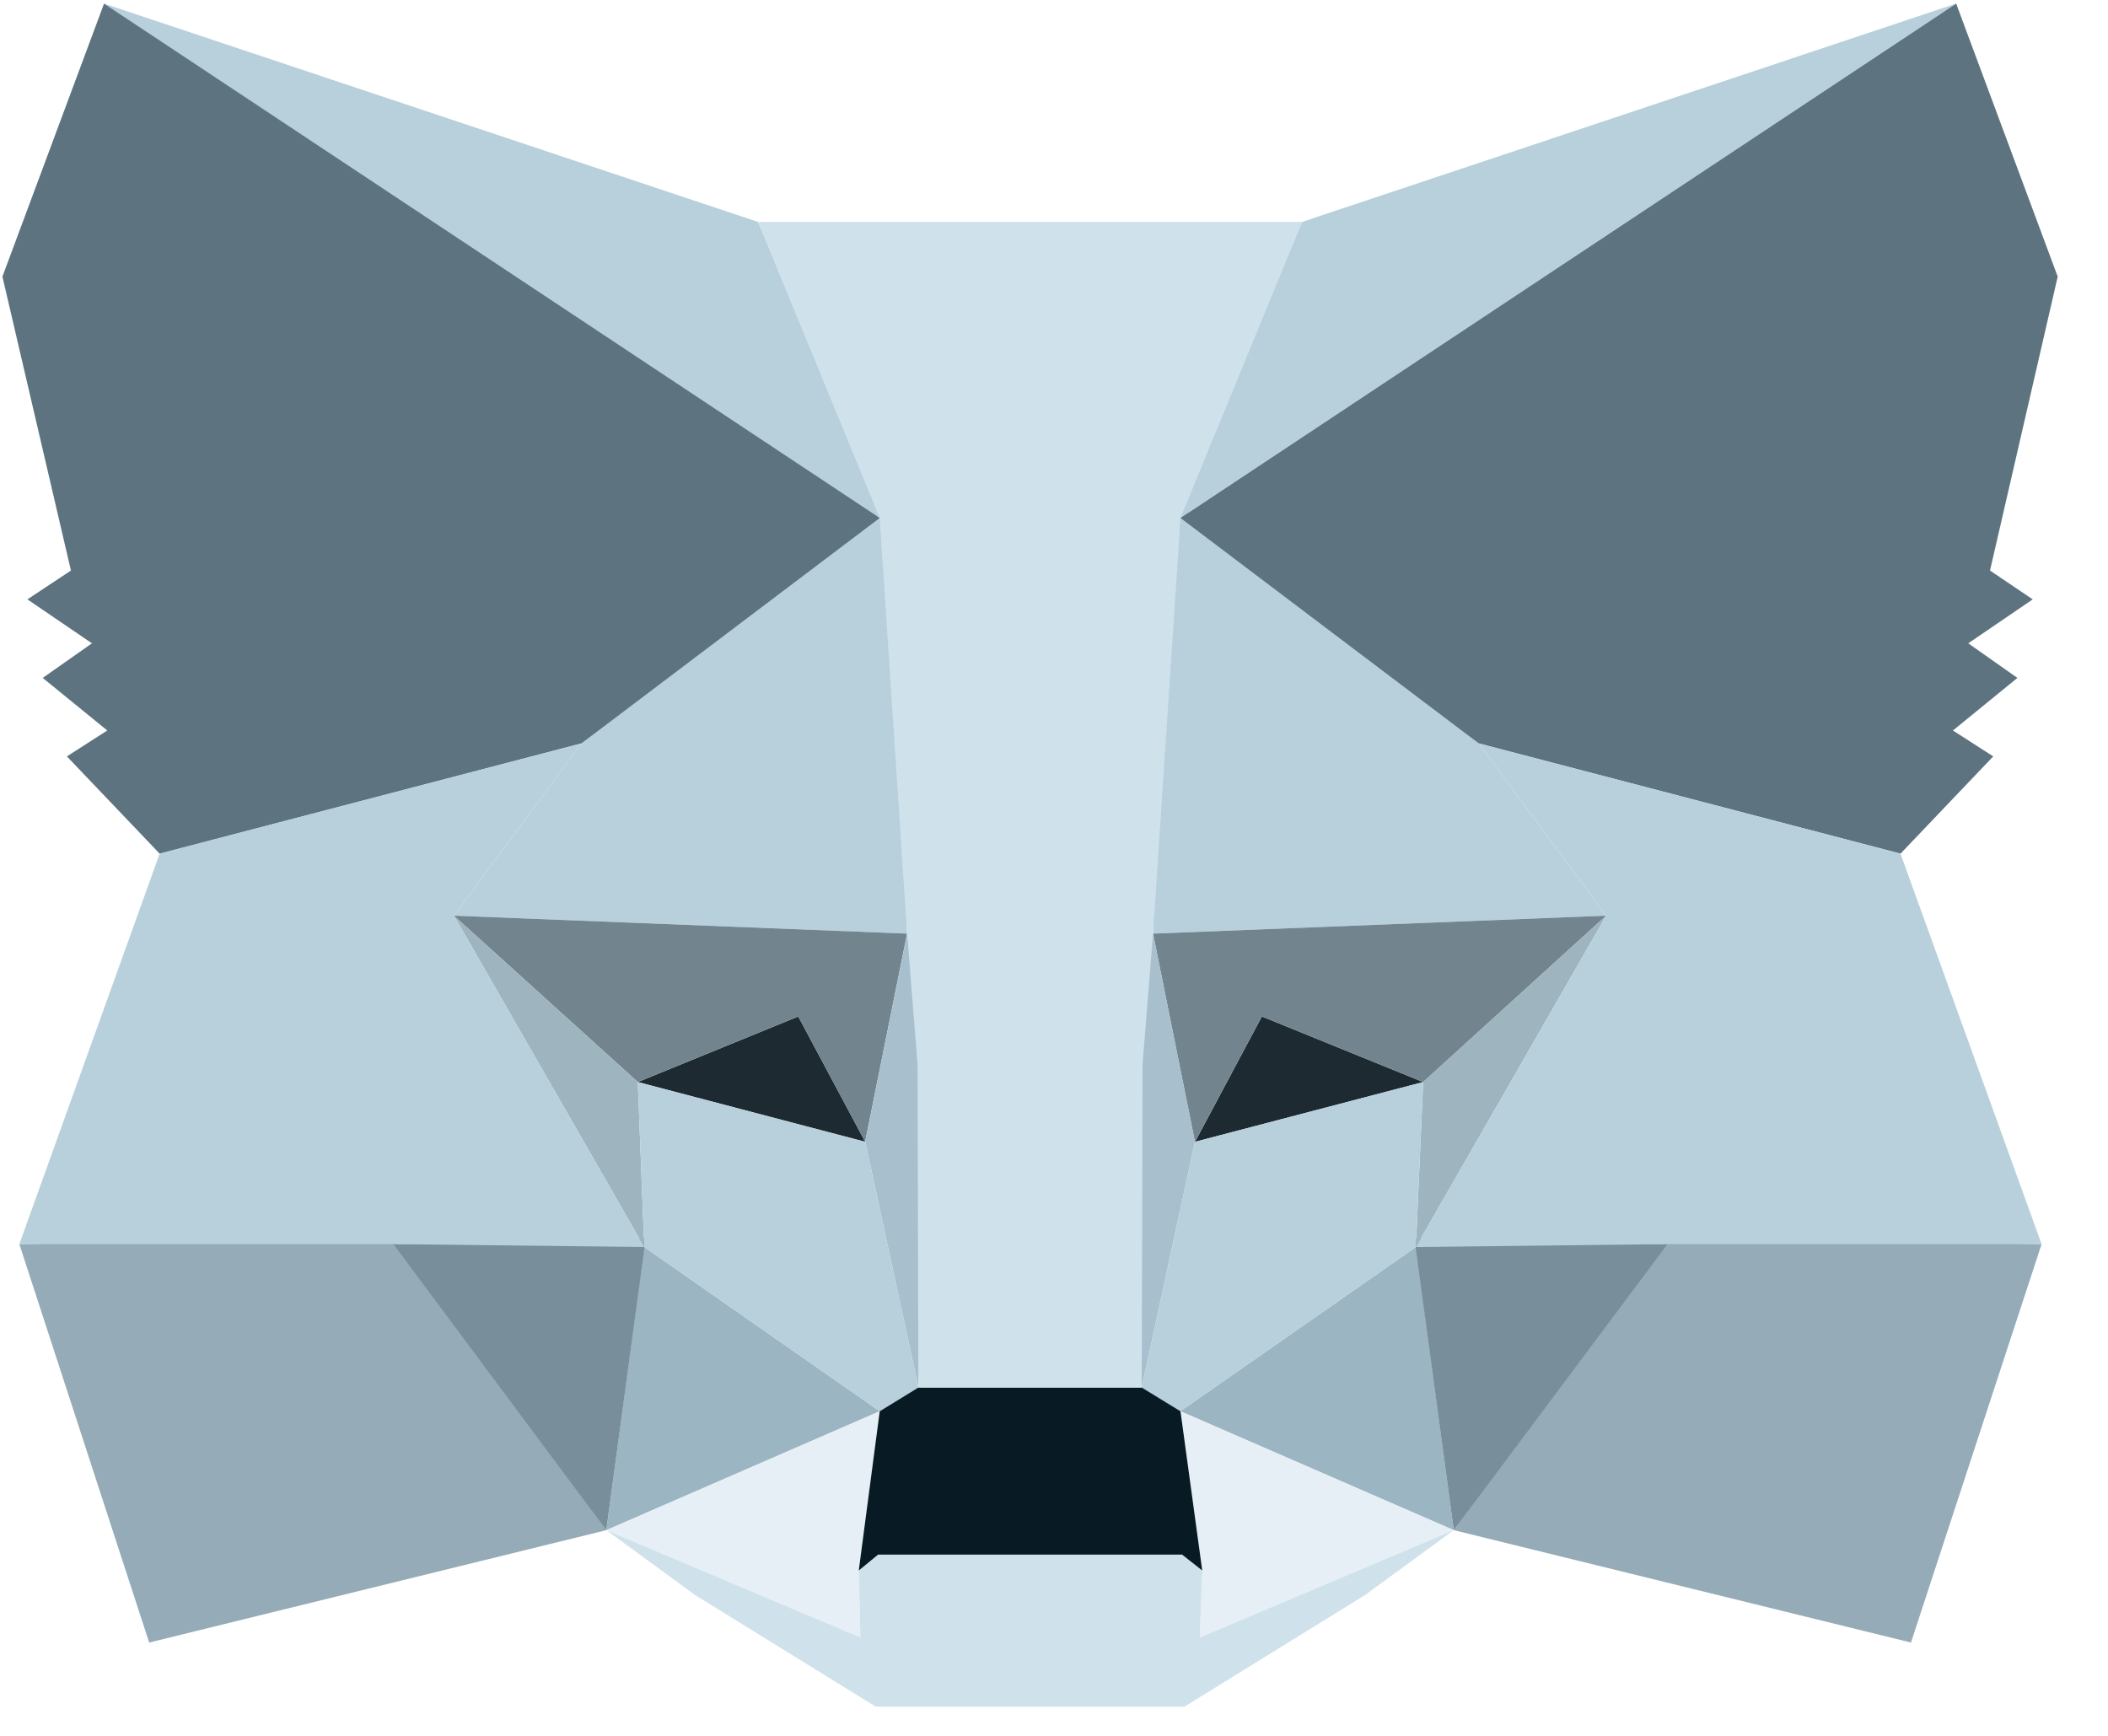
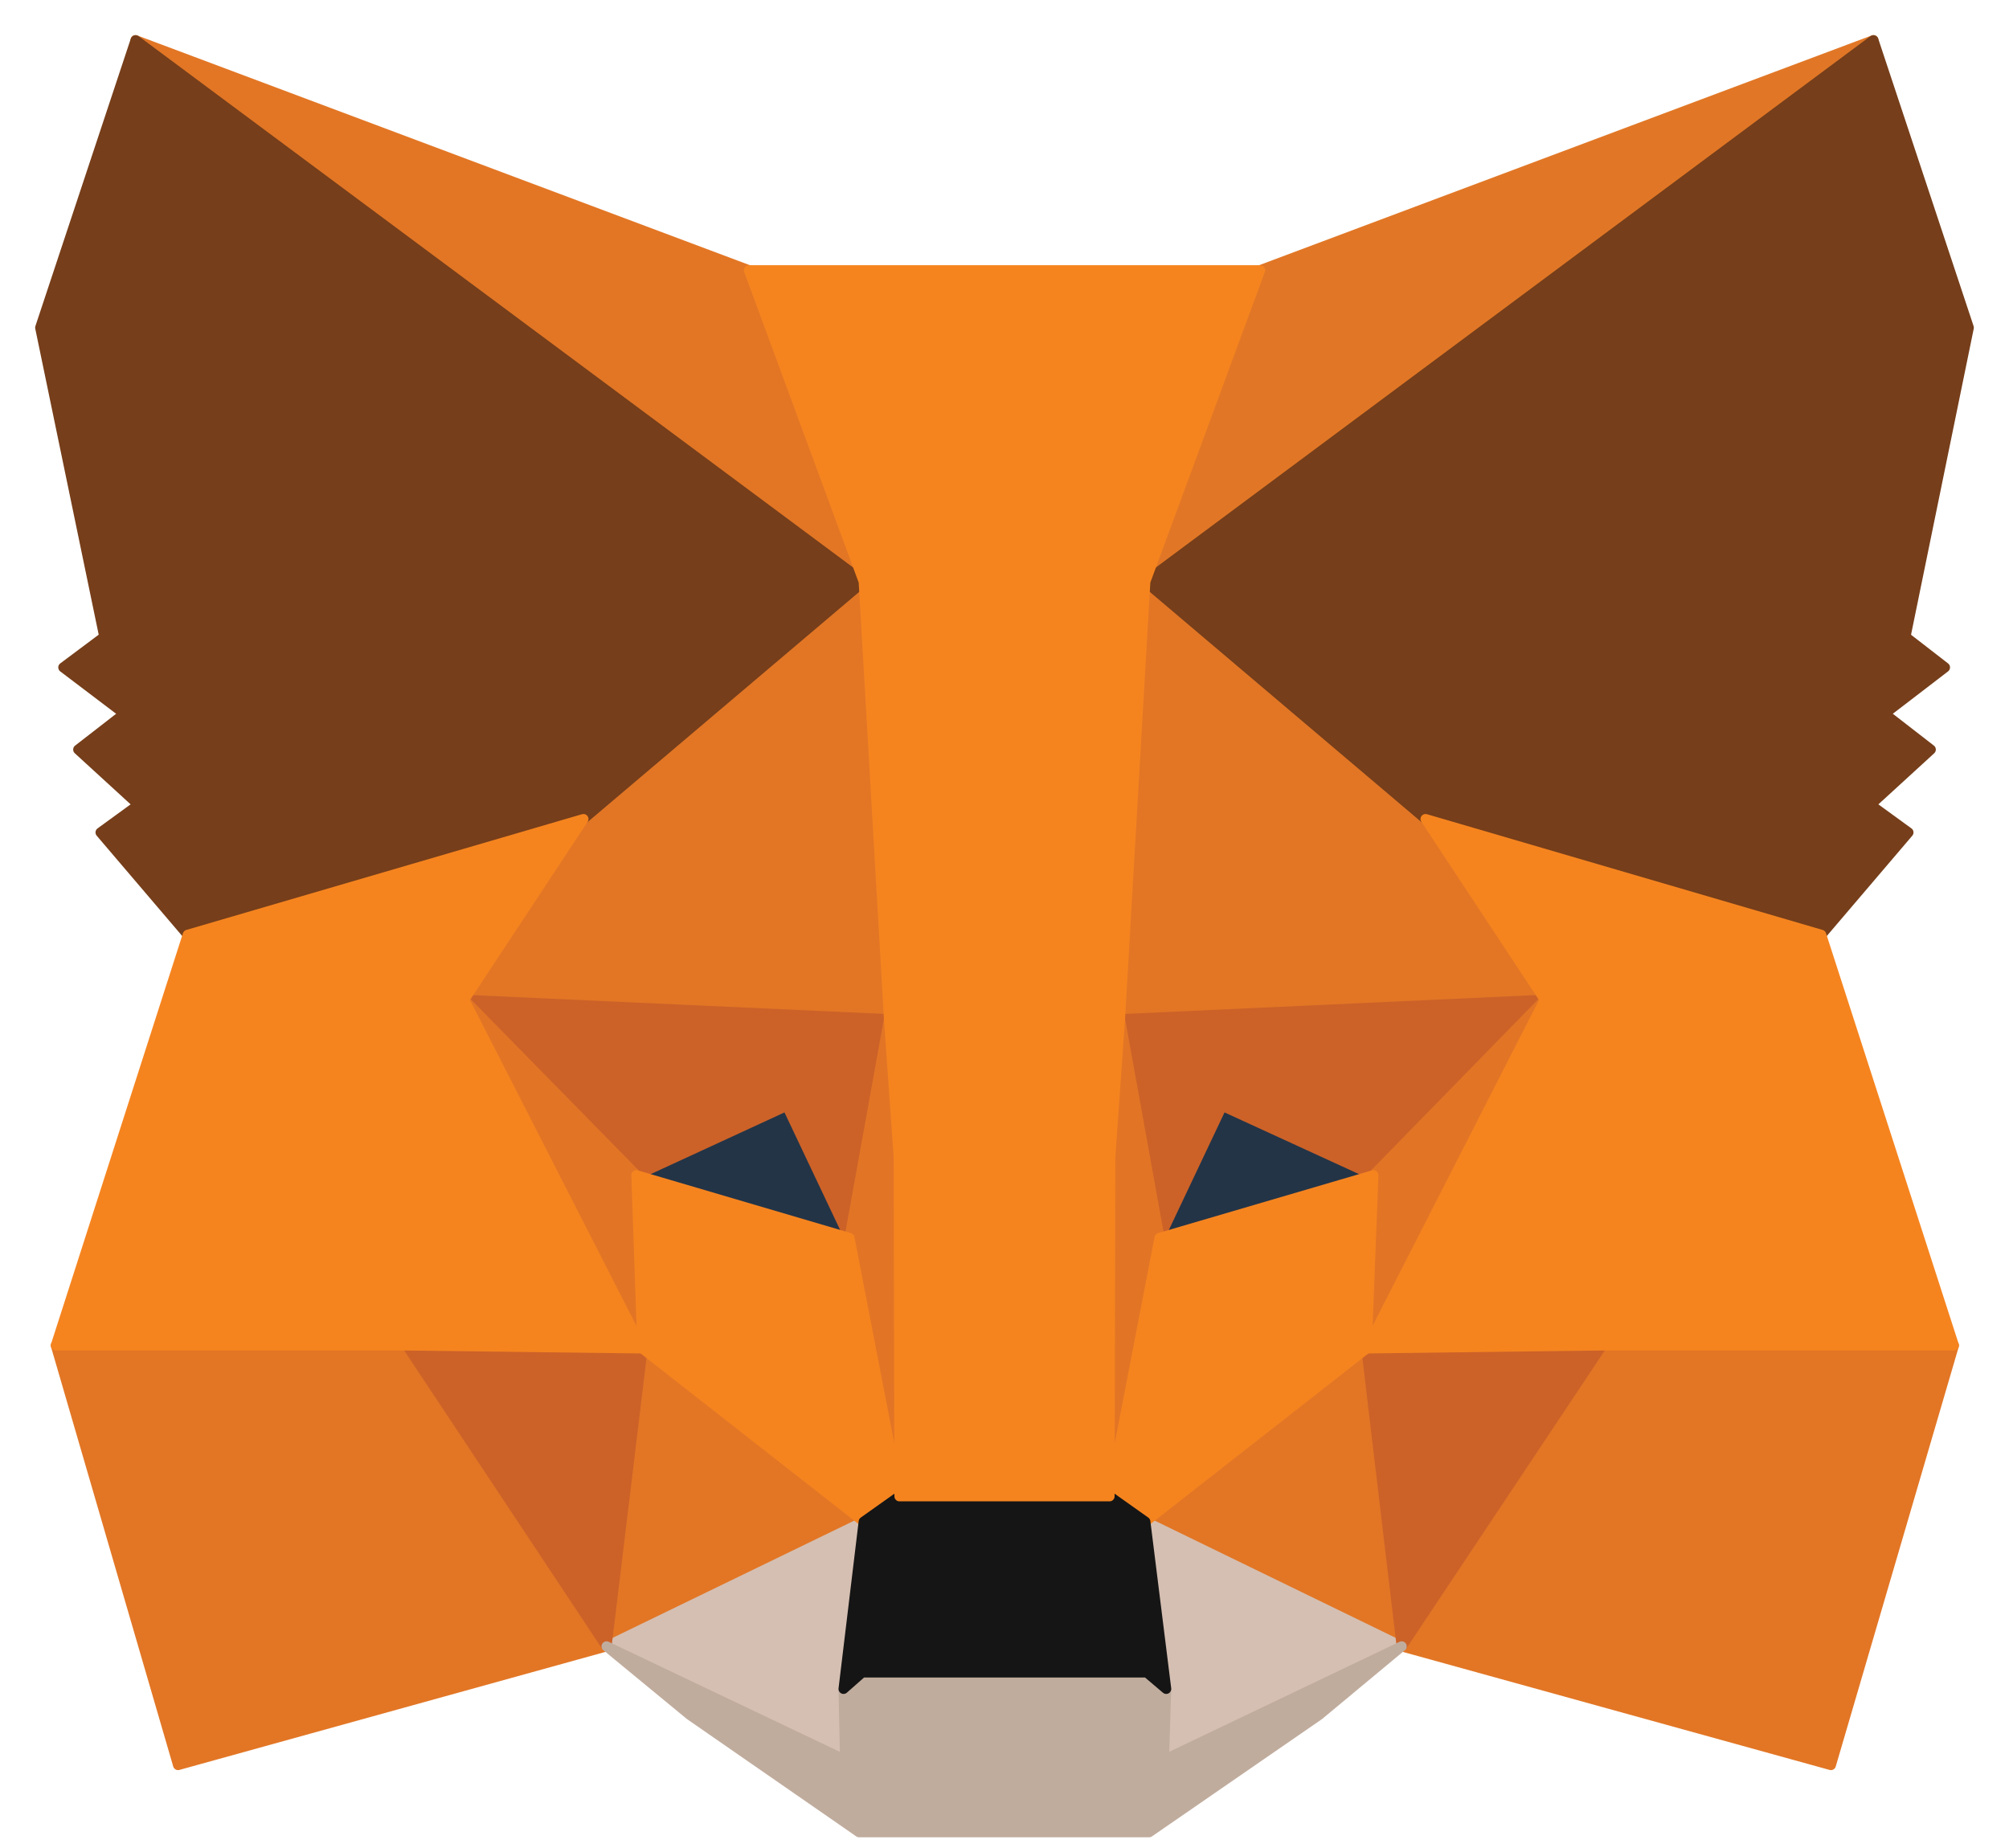
- <svg xmlns="http://www.w3.org/2000/svg" width="34" height="28" viewBox="0 0 34 28">
-   <g fill="none" fill-rule="evenodd">
-     <g>
-       <g>
-         <g>
-           <path fill="#B8D0DC" d="M31.551 0.058L18.597 8.646 21.003 3.579z" transform="translate(-205 -203) translate(186 187) translate(19 16)" />
-           <g>
-             <path fill="#B8D0DC" d="M1.418 0.058L14.254 8.727 11.965 3.579z" transform="translate(-205 -203) translate(186 187) translate(19 16) translate(.26)" />
-             <path fill="#95ABB7" d="M26.635 19.964L23.188 24.682 30.562 26.495 32.669 20.068zM.052 20.068L2.146 26.495 9.52 24.682 6.086 19.964z" transform="translate(-205 -203) translate(186 187) translate(19 16) translate(.26)" />
-             <path fill="#B8D0DC" d="M9.117 11.992L7.062 14.77 14.371 15.06 14.124 8.03zM23.591 11.992L18.506 7.948 18.337 15.06 25.646 14.77z" transform="translate(-205 -203) translate(186 187) translate(19 16) translate(.26)" />
-             <path fill="#9CB5C2" d="M9.52 24.682L13.929 22.764 10.131 20.115zM18.779 22.764L23.188 24.682 22.577 20.115z" transform="translate(-205 -203) translate(186 187) translate(19 16) translate(.26)" />
-           </g>
-           <g fill="#E5EFF5">
-             <path d="M13.694 2.022L9.286.105 9.637 2.673 9.598 3.753zM.026 2.022L4.123 3.753 4.097 2.673 4.435.105z" transform="translate(-205 -203) translate(186 187) translate(19 16) translate(9.754 22.66)" />
-           </g>
-           <path fill="#1D2A32" d="M13.955 18.418L10.287 17.454 12.875 16.396zM19.274 18.418L20.353 16.396 22.954 17.454z" transform="translate(-205 -203) translate(186 187) translate(19 16)" />
-           <g>
-             <path fill="#788E9A" d="M3.537 9.924L4.175 5.206.104 5.311zM16.569 5.206L17.206 9.924 20.652 5.311z" transform="translate(-205 -203) translate(186 187) translate(19 16) translate(6.242 14.758)" />
-             <path fill="#72858F" d="M19.664.012L12.355.302 13.031 3.66 14.111 1.638 16.712 2.696zM4.045 2.696L6.633 1.638 7.712 3.66 8.388.302 1.079.012z" transform="translate(-205 -203) translate(186 187) translate(19 16) translate(6.242 14.758)" />
-           </g>
-           <g>
-             <path fill="#9EB4BF" d="M.039.012L3.108 5.357 3.004 2.696zM15.671 2.696L15.554 5.357 18.623.012z" transform="translate(-205 -203) translate(186 187) translate(19 16) translate(7.283 14.758)" />
-             <path fill="#A8C0CD" d="M7.348.302L6.672 3.66 7.53 7.623 7.712 2.405zM11.315.302L10.963 2.394 11.132 7.623 11.991 3.66z" transform="translate(-205 -203) translate(186 187) translate(19 16) translate(7.283 14.758)" />
-           </g>
-           <path fill="#B8D0DC" d="M19.274 18.418L18.415 22.381 19.04 22.764 22.837 20.115 22.954 17.454zM10.287 17.454L10.391 20.115 14.189 22.764 14.813 22.381 13.955 18.418z" transform="translate(-205 -203) translate(186 187) translate(19 16)" />
-           <path fill="#CFE2EC" d="M19.352 26.413L19.391 25.333 19.066 25.077 14.163 25.077 13.851 25.333 13.877 26.413 9.78 24.682 11.21 25.728 14.124 27.529 19.105 27.529 22.018 25.728 23.448 24.682z" transform="translate(-205 -203) translate(186 187) translate(19 16)" />
-           <path fill="#081B25" d="M19.04 22.764L18.415 22.381 14.813 22.381 14.189 22.764 13.851 25.333 14.163 25.077 19.066 25.077 19.391 25.333z" transform="translate(-205 -203) translate(186 187) translate(19 16)" />
-           <g fill="#5D7480">
-             <path d="M32.097 9.203L33.189 4.462 31.551.058 19.04 8.355 23.852 11.992 30.653 13.77 32.149 12.201 31.499 11.783 32.539 10.935 31.746 10.377 32.786 9.668zM.039 4.462L1.144 9.203.442 9.668 1.483 10.377.689 10.935 1.73 11.783 1.079 12.201 2.575 13.77 9.377 11.992 14.189 8.355 1.678.058z" transform="translate(-205 -203) translate(186 187) translate(19 16)" />
-           </g>
-           <path fill="#B8D0DC" d="M30.653 13.77L23.852 11.992 25.906 14.77 22.837 20.115 26.895 20.068 32.929 20.068zM9.377 11.992L2.575 13.77.312 20.068 6.347 20.068 10.391 20.115 7.322 14.77z" transform="translate(-205 -203) translate(186 187) translate(19 16)" />
-           <path fill="#CFE2EC" d="M18.597 15.06L19.04 8.355 21.003 3.579 12.225 3.579 14.189 8.355 14.631 15.06 14.8 17.175 14.813 22.381 18.415 22.381 18.428 17.175z" transform="translate(-205 -203) translate(186 187) translate(19 16)" />
-         </g>
-       </g>
-     </g>
-   </g>
+ <svg xmlns="http://www.w3.org/2000/svg" width="50" height="46" viewBox="0 0 50 46" fill="none">
+   <path d="M46.626 1L27.875 14.94L31.362 6.725L46.626 1Z" fill="#E17726" stroke="#E17726" stroke-width="0.25" stroke-linecap="round" stroke-linejoin="round" />
+   <path d="M3.374 1L21.958 15.07L18.638 6.725L3.374 1Z" fill="#E27625" stroke="#E27625" stroke-width="0.25" stroke-linecap="round" stroke-linejoin="round" />
+   <path d="M39.874 33.323L34.885 40.981L45.568 43.936L48.629 33.49L39.874 33.323Z" fill="#E27625" stroke="#E27625" stroke-width="0.25" stroke-linecap="round" stroke-linejoin="round" />
+   <path d="M1.389 33.49L4.431 43.936L15.096 40.981L10.125 33.323L1.389 33.49Z" fill="#E27625" stroke="#E27625" stroke-width="0.25" stroke-linecap="round" stroke-linejoin="round" />
+   <path d="M14.521 20.386L11.553 24.884L22.125 25.367L21.773 13.936L14.521 20.386Z" fill="#E27625" stroke="#E27625" stroke-width="0.25" stroke-linecap="round" stroke-linejoin="round" />
+   <path d="M35.479 20.386L28.116 13.806L27.875 25.367L38.446 24.884L35.479 20.386Z" fill="#E27625" stroke="#E27625" stroke-width="0.25" stroke-linecap="round" stroke-linejoin="round" />
+   <path d="M15.096 40.98L21.494 37.876L15.986 33.564L15.096 40.98Z" fill="#E27625" stroke="#E27625" stroke-width="0.25" stroke-linecap="round" stroke-linejoin="round" />
+   <path d="M28.506 37.876L34.886 40.98L34.014 33.564L28.506 37.876Z" fill="#E27625" stroke="#E27625" stroke-width="0.25" stroke-linecap="round" stroke-linejoin="round" />
+   <path d="M34.886 40.981L28.506 37.877L29.025 42.041L28.969 43.807L34.886 40.981Z" fill="#D5BFB2" stroke="#D5BFB2" stroke-width="0.25" stroke-linecap="round" stroke-linejoin="round" />
+   <path d="M15.096 40.981L21.031 43.807L20.994 42.041L21.494 37.877L15.096 40.981Z" fill="#D5BFB2" stroke="#D5BFB2" stroke-width="0.25" stroke-linecap="round" stroke-linejoin="round" />
+   <path d="M21.142 30.814L15.838 29.253L19.584 27.524L21.142 30.814Z" fill="#233447" stroke="#233447" stroke-width="0.25" stroke-linecap="round" stroke-linejoin="round" />
+   <path d="M28.858 30.814L30.416 27.524L34.181 29.253L28.858 30.814Z" fill="#233447" stroke="#233447" stroke-width="0.25" stroke-linecap="round" stroke-linejoin="round" />
+   <path d="M15.096 40.981L16.023 33.323L10.125 33.49L15.096 40.981Z" fill="#CC6228" stroke="#CC6228" stroke-width="0.25" stroke-linecap="round" stroke-linejoin="round" />
+   <path d="M33.976 33.323L34.885 40.981L39.874 33.49L33.976 33.323Z" fill="#CC6228" stroke="#CC6228" stroke-width="0.25" stroke-linecap="round" stroke-linejoin="round" />
+   <path d="M38.446 24.885L27.875 25.369L28.858 30.815L30.416 27.525L34.181 29.253L38.446 24.885Z" fill="#CC6228" stroke="#CC6228" stroke-width="0.25" stroke-linecap="round" stroke-linejoin="round" />
+   <path d="M15.838 29.253L19.584 27.525L21.142 30.815L22.125 25.369L11.553 24.885L15.838 29.253Z" fill="#CC6228" stroke="#CC6228" stroke-width="0.25" stroke-linecap="round" stroke-linejoin="round" />
+   <path d="M11.553 24.885L15.986 33.566L15.838 29.253L11.553 24.885Z" fill="#E27525" stroke="#E27525" stroke-width="0.25" stroke-linecap="round" stroke-linejoin="round" />
+   <path d="M34.181 29.253L34.014 33.566L38.447 24.885L34.181 29.253Z" fill="#E27525" stroke="#E27525" stroke-width="0.25" stroke-linecap="round" stroke-linejoin="round" />
+   <path d="M22.125 25.367L21.142 30.813L22.385 37.244L22.663 28.769L22.125 25.367Z" fill="#E27525" stroke="#E27525" stroke-width="0.25" stroke-linecap="round" stroke-linejoin="round" />
+   <path d="M27.875 25.367L27.355 28.75L27.615 37.244L28.858 30.813L27.875 25.367Z" fill="#E27525" stroke="#E27525" stroke-width="0.25" stroke-linecap="round" stroke-linejoin="round" />
+   <path d="M28.858 30.814L27.615 37.245L28.506 37.877L34.014 33.565L34.181 29.252L28.858 30.814Z" fill="#F5841F" stroke="#F5841F" stroke-width="0.25" stroke-linecap="round" stroke-linejoin="round" />
+   <path d="M15.838 29.252L15.986 33.565L21.494 37.877L22.385 37.245L21.142 30.814L15.838 29.252Z" fill="#F5841F" stroke="#F5841F" stroke-width="0.25" stroke-linecap="round" stroke-linejoin="round" />
+   <path d="M28.969 43.806L29.024 42.04L28.542 41.631H21.457L20.994 42.04L21.031 43.806L15.096 40.98L17.173 42.691L21.383 45.609H28.598L32.827 42.691L34.885 40.98L28.969 43.806Z" fill="#C0AC9D" stroke="#C0AC9D" stroke-width="0.25" stroke-linecap="round" stroke-linejoin="round" />
+   <path d="M28.506 37.877L27.615 37.245H22.385L21.495 37.877L20.994 42.04L21.458 41.631H28.543L29.025 42.04L28.506 37.877Z" fill="#151515" stroke="#151515" stroke-width="0.25" stroke-linecap="round" stroke-linejoin="round" />
+   <path d="M47.424 15.851L49 8.156L46.626 1L28.506 14.476L35.479 20.386L45.328 23.267L47.498 20.721L46.552 20.033L48.054 18.658L46.904 17.766L48.407 16.613L47.424 15.851Z" fill="#763E1A" stroke="#763E1A" stroke-width="0.25" stroke-linecap="round" stroke-linejoin="round" />
+   <path d="M1 8.156L2.595 15.851L1.575 16.613L3.096 17.766L1.946 18.658L3.448 20.033L2.502 20.721L4.672 23.267L14.521 20.386L21.494 14.476L3.374 1L1 8.156Z" fill="#763E1A" stroke="#763E1A" stroke-width="0.25" stroke-linecap="round" stroke-linejoin="round" />
+   <path d="M45.327 23.268L35.479 20.387L38.447 24.885L34.014 33.565L39.875 33.491H48.629L45.327 23.268Z" fill="#F5841F" stroke="#F5841F" stroke-width="0.25" stroke-linecap="round" stroke-linejoin="round" />
+   <path d="M14.521 20.387L4.672 23.268L1.389 33.491H10.125L15.986 33.565L11.553 24.885L14.521 20.387Z" fill="#F5841F" stroke="#F5841F" stroke-width="0.25" stroke-linecap="round" stroke-linejoin="round" />
+   <path d="M27.875 25.369L28.506 14.476L31.362 6.726H18.638L21.495 14.476L22.125 25.369L22.366 28.789L22.385 37.246H27.615L27.634 28.789L27.875 25.369Z" fill="#F5841F" stroke="#F5841F" stroke-width="0.25" stroke-linecap="round" stroke-linejoin="round" />
</svg>
